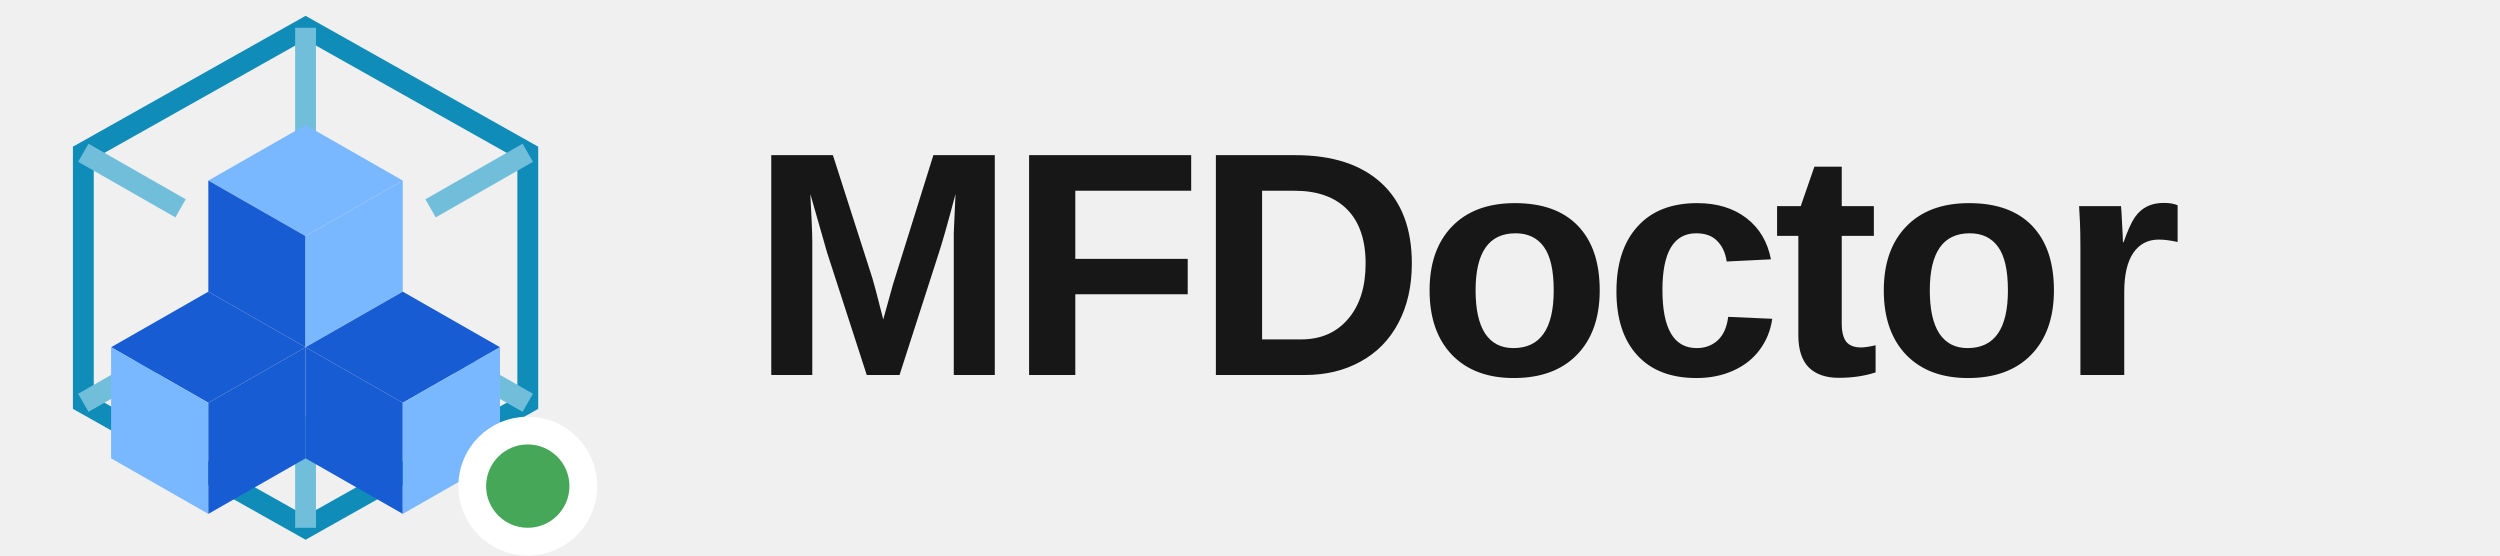
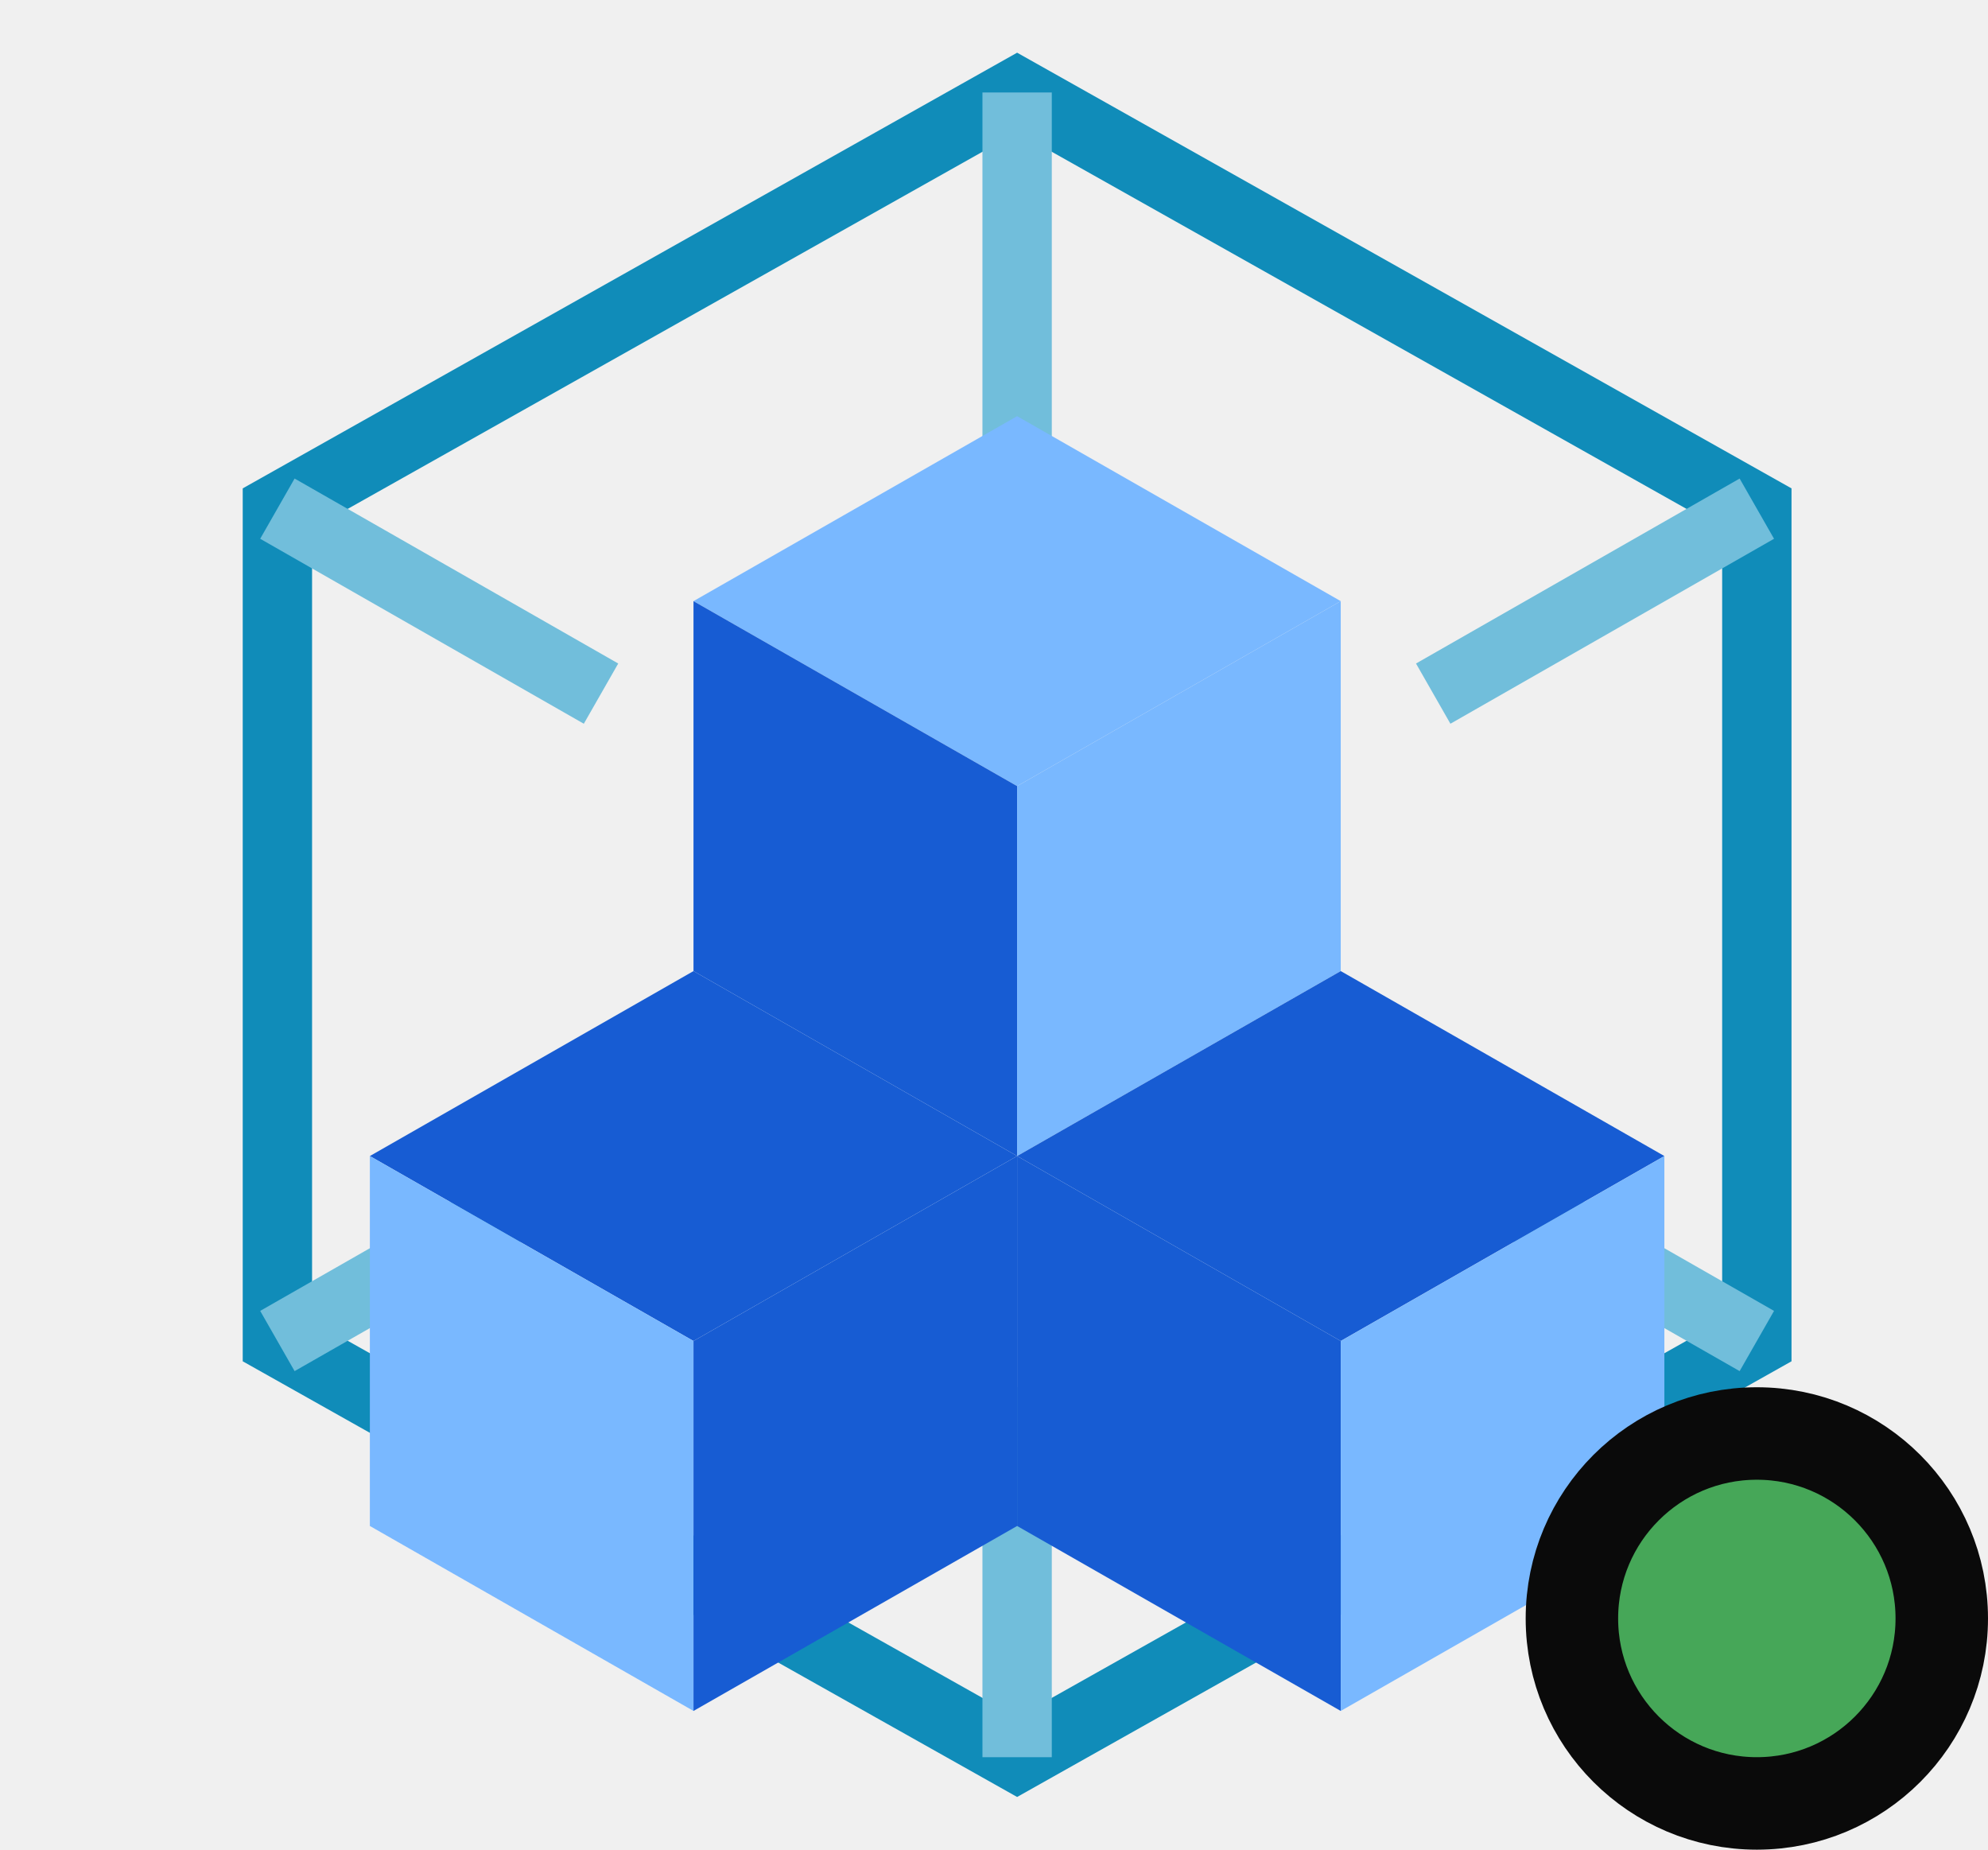
- <svg xmlns="http://www.w3.org/2000/svg" width="180" height="40" viewBox="0 0 180 40" fill="none" role="img" aria-labelledby="title">
+ <svg xmlns="http://www.w3.org/2000/svg" width="43" height="40" viewBox="0 0 43 40" fill="none" role="img" aria-labelledby="title">
  <g transform="translate(1 1)">
    <path d="M21 1 37 10v18l-16 9L5 28V10L21 1Z" stroke="#108CB9" stroke-width="1.5" />
    <path d="m21 1 0 8M5 10l7 4M37 10l-7 4M5 28l7-4M37 28l-7-4M21 37v-8" stroke="#71BEDB" stroke-width="1.5" />
    <path d="m21 8 7 4-7 4-7-4 7-4Z" fill="#79B8FF" />
    <path d="m14 12 7 4v8l-7-4v-8Z" fill="#175CD3" />
    <path d="m28 12-7 4v8l7-4v-8Z" fill="#79B8FF" />
    <path d="m14 20 7 4-7 4-7-4 7-4Z" fill="#175CD3" />
    <path d="m7 24 7 4v8l-7-4v-8Z" fill="#79B8FF" />
    <path d="m21 24-7 4v8l7-4v-8Z" fill="#175CD3" />
    <path d="m28 20 7 4-7 4-7-4 7-4Z" fill="#175CD3" />
    <path d="m21 24 7 4v8l-7-4v-8Z" fill="#175CD3" />
    <path d="m35 24-7 4v8l7-4v-8Z" fill="#79B8FF" />
  </g>
-   <circle cx="38" cy="35" r="4" fill="#46A758" stroke="#FFFFFF" stroke-width="2" />
-   <text x="54" y="27" fill="#171717" font-family="Geist, Arial, sans-serif" font-size="23" font-weight="600" letter-spacing="-0.6">MFDoctor</text>
+   <circle cx="38" cy="35" r="4" fill="#46A758" stroke="#0A0A0A" stroke-width="2" />
</svg>
